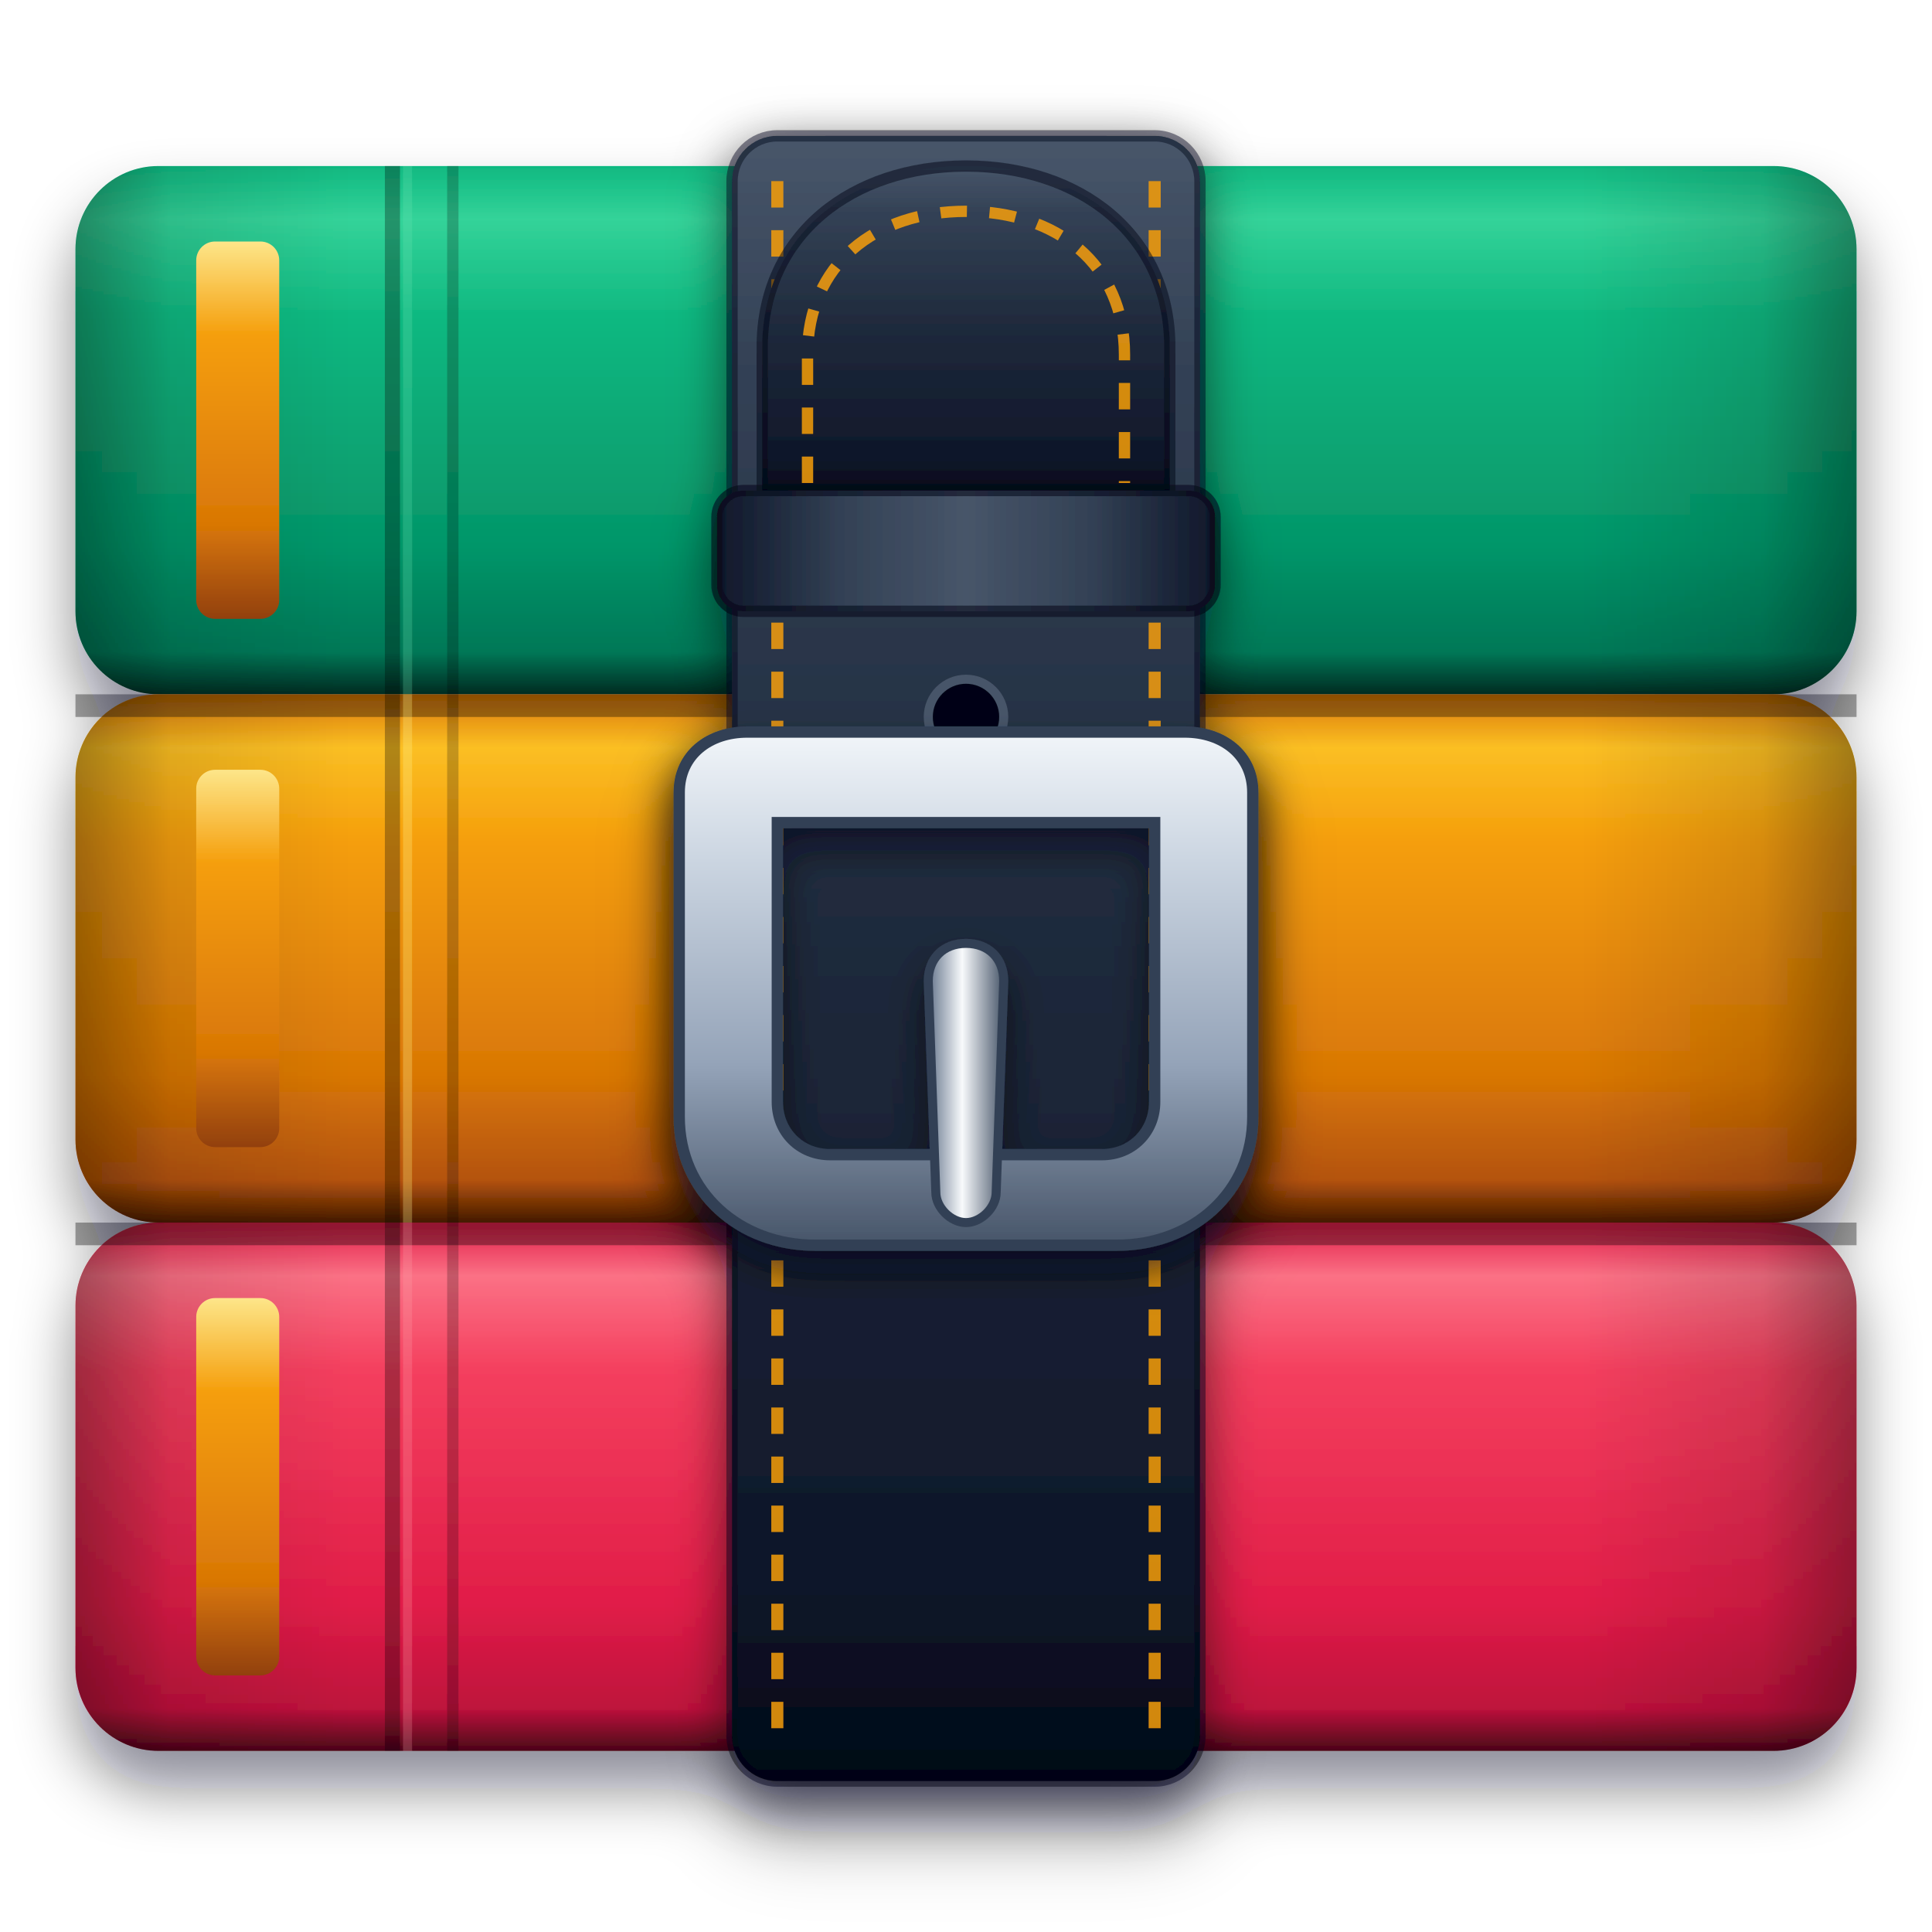
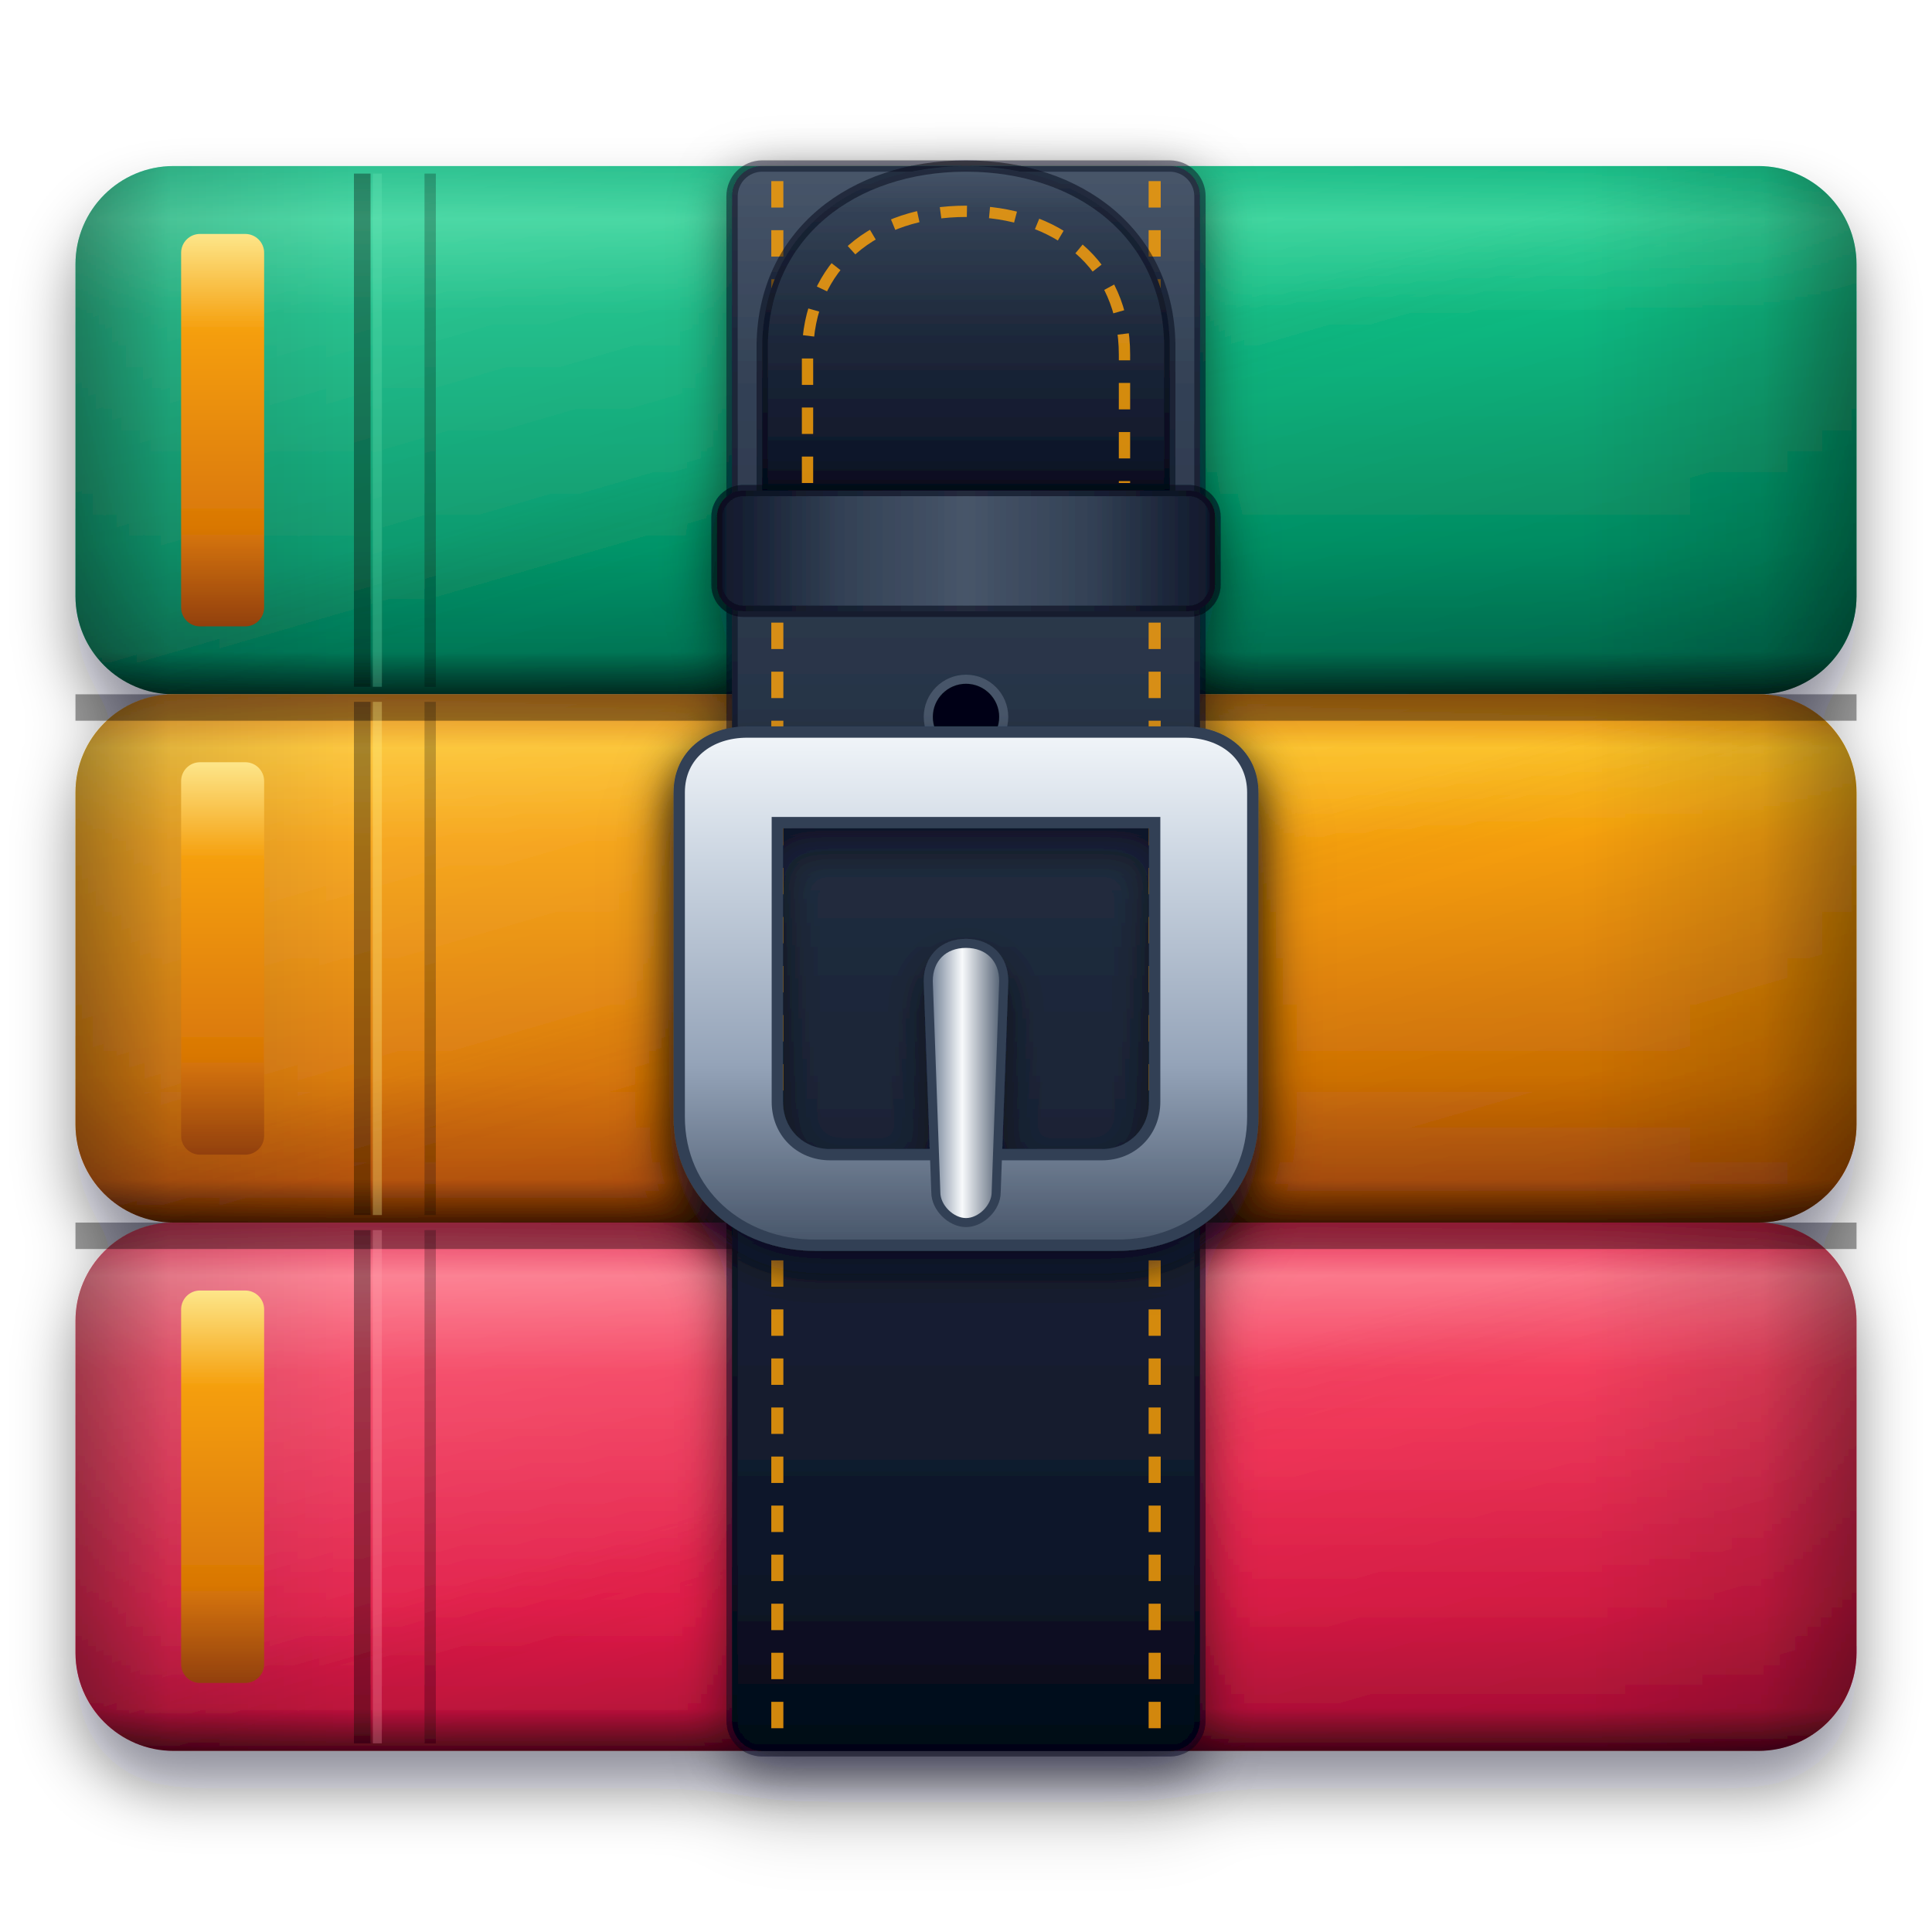
<svg xmlns="http://www.w3.org/2000/svg" viewBox="0 0 256 256" width="256" height="256" role="img" aria-label="ZeroArchive (.zar) 3D Book-Belt Icon">
  <defs>
    <linearGradient id="bookTop" x1="0%" y1="0%" x2="0%" y2="100%">
      <stop offset="0%" stop-color="#10B981" />
      <stop offset="10%" stop-color="#34D399" />
      <stop offset="28%" stop-color="#10B981" />
      <stop offset="72%" stop-color="#059669" />
      <stop offset="92%" stop-color="#047857" />
      <stop offset="100%" stop-color="#022C22" />
    </linearGradient>
    <linearGradient id="bookMid" x1="0%" y1="0%" x2="0%" y2="100%">
      <stop offset="0%" stop-color="#D97706" />
      <stop offset="10%" stop-color="#FBBF24" />
      <stop offset="28%" stop-color="#F59E0B" />
      <stop offset="72%" stop-color="#D97706" />
      <stop offset="92%" stop-color="#B45309" />
      <stop offset="100%" stop-color="#451A03" />
    </linearGradient>
    <linearGradient id="bookBot" x1="0%" y1="0%" x2="0%" y2="100%">
      <stop offset="0%" stop-color="#E11D48" />
      <stop offset="10%" stop-color="#FB7185" />
      <stop offset="28%" stop-color="#F43F5E" />
      <stop offset="72%" stop-color="#E11D48" />
      <stop offset="92%" stop-color="#BE123C" />
      <stop offset="100%" stop-color="#4C0519" />
    </linearGradient>
    <linearGradient id="cylWrap" x1="0%" y1="0%" x2="100%" y2="0%">
      <stop offset="0%" stop-color="#000000" stop-opacity="0.38" />
      <stop offset="6%" stop-color="#000000" stop-opacity="0.10" />
      <stop offset="16%" stop-color="#000000" stop-opacity="0.00" />
      <stop offset="84%" stop-color="#000000" stop-opacity="0.00" />
      <stop offset="94%" stop-color="#000000" stop-opacity="0.12" />
      <stop offset="100%" stop-color="#000000" stop-opacity="0.40" />
+     </linearGradient>
+     <linearGradient id="coverSheen" x1="0%" y1="0%" x2="100%" y2="100%">
+       <stop offset="0%" stop-color="#FFFFFF" stop-opacity="0.16" />
+       <stop offset="45%" stop-color="#FFFFFF" stop-opacity="0.04" />
+       <stop offset="55%" stop-color="#000000" stop-opacity="0.00" />
+       <stop offset="100%" stop-color="#000000" stop-opacity="0.14" />
    </linearGradient>
    <linearGradient id="spineStrip" x1="0%" y1="0%" x2="0%" y2="100%">
      <stop offset="0%" stop-color="#FDE68A" />
      <stop offset="25%" stop-color="#F59E0B" />
      <stop offset="75%" stop-color="#D97706" />
      <stop offset="100%" stop-color="#92400E" />
    </linearGradient>
    <linearGradient id="leatherBelt" x1="0%" y1="0%" x2="0%" y2="100%">
      <stop offset="0%" stop-color="#475569" />
      <stop offset="14%" stop-color="#334155" />
      <stop offset="50%" stop-color="#1E293B" />
      <stop offset="88%" stop-color="#0F172A" />
      <stop offset="100%" stop-color="#020617" />
    </linearGradient>
    <linearGradient id="leatherLoop" x1="0%" y1="0%" x2="100%" y2="0%">
      <stop offset="0%" stop-color="#0F172A" />
      <stop offset="25%" stop-color="#334155" />
      <stop offset="50%" stop-color="#475569" />
      <stop offset="75%" stop-color="#334155" />
      <stop offset="100%" stop-color="#0F172A" />
    </linearGradient>
    <linearGradient id="buckleMetal" x1="0%" y1="0%" x2="0%" y2="100%">
      <stop offset="0%" stop-color="#F1F5F9" />
      <stop offset="25%" stop-color="#CBD5E1" />
      <stop offset="65%" stop-color="#94A3B8" />
      <stop offset="100%" stop-color="#475569" />
    </linearGradient>
    <linearGradient id="prongMetal" x1="0%" y1="0%" x2="100%" y2="0%">
      <stop offset="0%" stop-color="#64748B" />
      <stop offset="45%" stop-color="#F8FAFC" />
      <stop offset="100%" stop-color="#475569" />
    </linearGradient>
    <filter id="bookShadow" x="-8%" y="-6%" width="116%" height="120%">
      <feDropShadow dx="0" dy="5" stdDeviation="4" flood-color="#020617" flood-opacity="0.45" />
    </filter>
    <filter id="beltShadow" x="-22%" y="-6%" width="144%" height="114%">
      <feDropShadow dx="0" dy="2" stdDeviation="3.5" flood-color="#020617" flood-opacity="0.62" />
    </filter>
    <filter id="buckleShadow" x="-20%" y="-15%" width="140%" height="135%">
      <feDropShadow dx="0" dy="3" stdDeviation="2.5" flood-color="#020617" flood-opacity="0.58" />
    </filter>
  </defs>
  <g filter="url(#bookShadow)">
-     <rect x="10" y="22" width="236" height="70" rx="11" fill="url(#bookTop)" />
-     <rect x="10" y="22" width="236" height="70" rx="11" fill="url(#cylWrap)" />
-     <line x1="52" y1="22" x2="52" y2="92" stroke="#000000" stroke-opacity="0.30" stroke-width="2" />
-     <line x1="54" y1="22" x2="54" y2="92" stroke="#6EE7B7" stroke-opacity="0.25" stroke-width="1.2" />
-     <line x1="60" y1="22" x2="60" y2="92" stroke="#000000" stroke-opacity="0.22" stroke-width="1.5" />
-     <rect x="26" y="32" width="11" height="50" rx="2.5" fill="url(#spineStrip)" />
-     <rect x="10" y="92" width="236" height="70" rx="11" fill="url(#bookMid)" />
-     <rect x="10" y="92" width="236" height="70" rx="11" fill="url(#cylWrap)" />
-     <rect x="10" y="92" width="236" height="3" fill="#000000" fill-opacity="0.35" />
-     <line x1="52" y1="92" x2="52" y2="162" stroke="#000000" stroke-opacity="0.30" stroke-width="2" />
-     <line x1="54" y1="92" x2="54" y2="162" stroke="#FEF08A" stroke-opacity="0.30" stroke-width="1.2" />
-     <line x1="60" y1="92" x2="60" y2="162" stroke="#000000" stroke-opacity="0.22" stroke-width="1.5" />
-     <rect x="26" y="102" width="11" height="50" rx="2.5" fill="url(#spineStrip)" />
-     <rect x="10" y="162" width="236" height="70" rx="11" fill="url(#bookBot)" />
-     <rect x="10" y="162" width="236" height="70" rx="11" fill="url(#cylWrap)" />
-     <rect x="10" y="162" width="236" height="3" fill="#000000" fill-opacity="0.35" />
-     <line x1="52" y1="162" x2="52" y2="232" stroke="#000000" stroke-opacity="0.30" stroke-width="2" />
-     <line x1="54" y1="162" x2="54" y2="232" stroke="#FDA4AF" stroke-opacity="0.25" stroke-width="1.2" />
-     <line x1="60" y1="162" x2="60" y2="232" stroke="#000000" stroke-opacity="0.22" stroke-width="1.5" />
-     <rect x="26" y="172" width="11" height="50" rx="2.5" fill="url(#spineStrip)" />
+     <rect x="10" y="22" width="236" height="70" rx="13" fill="url(#bookTop)" />
+     <rect x="10" y="22" width="236" height="70" rx="13" fill="url(#coverSheen)" />
+     <rect x="10" y="22" width="236" height="70" rx="13" fill="url(#cylWrap)" />
+     <line x1="48" y1="23" x2="48" y2="91" stroke="#000000" stroke-opacity="0.34" stroke-width="2.2" />
+     <line x1="50" y1="23" x2="50" y2="91" stroke="#6EE7B7" stroke-opacity="0.28" stroke-width="1.2" />
+     <line x1="57" y1="23" x2="57" y2="91" stroke="#000000" stroke-opacity="0.24" stroke-width="1.5" />
+     <rect x="24" y="31" width="11" height="52" rx="2.5" fill="url(#spineStrip)" />
+     <rect x="10" y="92" width="236" height="70" rx="13" fill="url(#bookMid)" />
+     <rect x="10" y="92" width="236" height="70" rx="13" fill="url(#coverSheen)" />
+     <rect x="10" y="92" width="236" height="70" rx="13" fill="url(#cylWrap)" />
+     <rect x="10" y="92" width="236" height="3.5" fill="#000000" fill-opacity="0.38" />
+     <line x1="48" y1="93" x2="48" y2="161" stroke="#000000" stroke-opacity="0.34" stroke-width="2.2" />
+     <line x1="50" y1="93" x2="50" y2="161" stroke="#FEF08A" stroke-opacity="0.32" stroke-width="1.2" />
+     <line x1="57" y1="93" x2="57" y2="161" stroke="#000000" stroke-opacity="0.24" stroke-width="1.5" />
+     <rect x="24" y="101" width="11" height="52" rx="2.5" fill="url(#spineStrip)" />
+     <rect x="10" y="162" width="236" height="70" rx="13" fill="url(#bookBot)" />
+     <rect x="10" y="162" width="236" height="70" rx="13" fill="url(#coverSheen)" />
+     <rect x="10" y="162" width="236" height="70" rx="13" fill="url(#cylWrap)" />
+     <rect x="10" y="162" width="236" height="3.5" fill="#000000" fill-opacity="0.38" />
+     <line x1="48" y1="163" x2="48" y2="231" stroke="#000000" stroke-opacity="0.34" stroke-width="2.2" />
+     <line x1="50" y1="163" x2="50" y2="231" stroke="#FDA4AF" stroke-opacity="0.28" stroke-width="1.2" />
+     <line x1="57" y1="163" x2="57" y2="231" stroke="#000000" stroke-opacity="0.24" stroke-width="1.5" />
+     <rect x="24" y="171" width="11" height="52" rx="2.5" fill="url(#spineStrip)" />
    <g filter="url(#beltShadow)">
-       <rect x="97" y="18" width="62" height="218" rx="6" fill="url(#leatherBelt)" stroke="#020617" stroke-opacity="0.45" stroke-width="1.5" />
+       <rect x="97" y="22" width="62" height="210" rx="4" fill="url(#leatherBelt)" stroke="#020617" stroke-opacity="0.45" stroke-width="1.5" />
      <line x1="103" y1="24" x2="103" y2="230" stroke="#F59E0B" stroke-opacity="0.85" stroke-width="1.6" stroke-dasharray="3.5 3" />
      <line x1="153" y1="24" x2="153" y2="230" stroke="#F59E0B" stroke-opacity="0.85" stroke-width="1.6" stroke-dasharray="3.5 3" />
      <path d="M101 66 V46 C101 31 113 22 128 22 C143 22 155 31 155 46 V66 Z" fill="url(#leatherBelt)" stroke="#020617" stroke-opacity="0.5" stroke-width="1.5" />
      <path d="M107 64 V47 C107 35 116 28 128 28 C140 28 149 35 149 47 V64" fill="none" stroke="#F59E0B" stroke-opacity="0.85" stroke-width="1.5" stroke-dasharray="3.5 3" />
      <rect x="95" y="65" width="66" height="16" rx="3.5" fill="url(#leatherLoop)" stroke="#020617" stroke-opacity="0.55" stroke-width="1.5" />
      <circle cx="128" cy="95" r="5" fill="#020617" stroke="#475569" stroke-width="1.2" />
      <g filter="url(#buckleShadow)">
        <path d="M90 105 C90 100 94 97 99 97 H157 C162 97 166 100 166 105 V148 C166 158 158 165 148 165 H108 C98 165 90 158 90 148 Z                  M103 109 V146 C103 150 106 153 110 153 H146 C150 153 153 150 153 146 V109 Z" fill="url(#buckleMetal)" fill-rule="evenodd" stroke="#334155" stroke-width="1.5" />
        <path d="M123 130 C123 127 125 125 128 125 C131 125 133 127 133 130 L132 158 C132 160 130 162 128 162 C126 162 124 160 124 158 Z" fill="url(#prongMetal)" stroke="#334155" stroke-width="1.2" />
      </g>
    </g>
  </g>
</svg>
